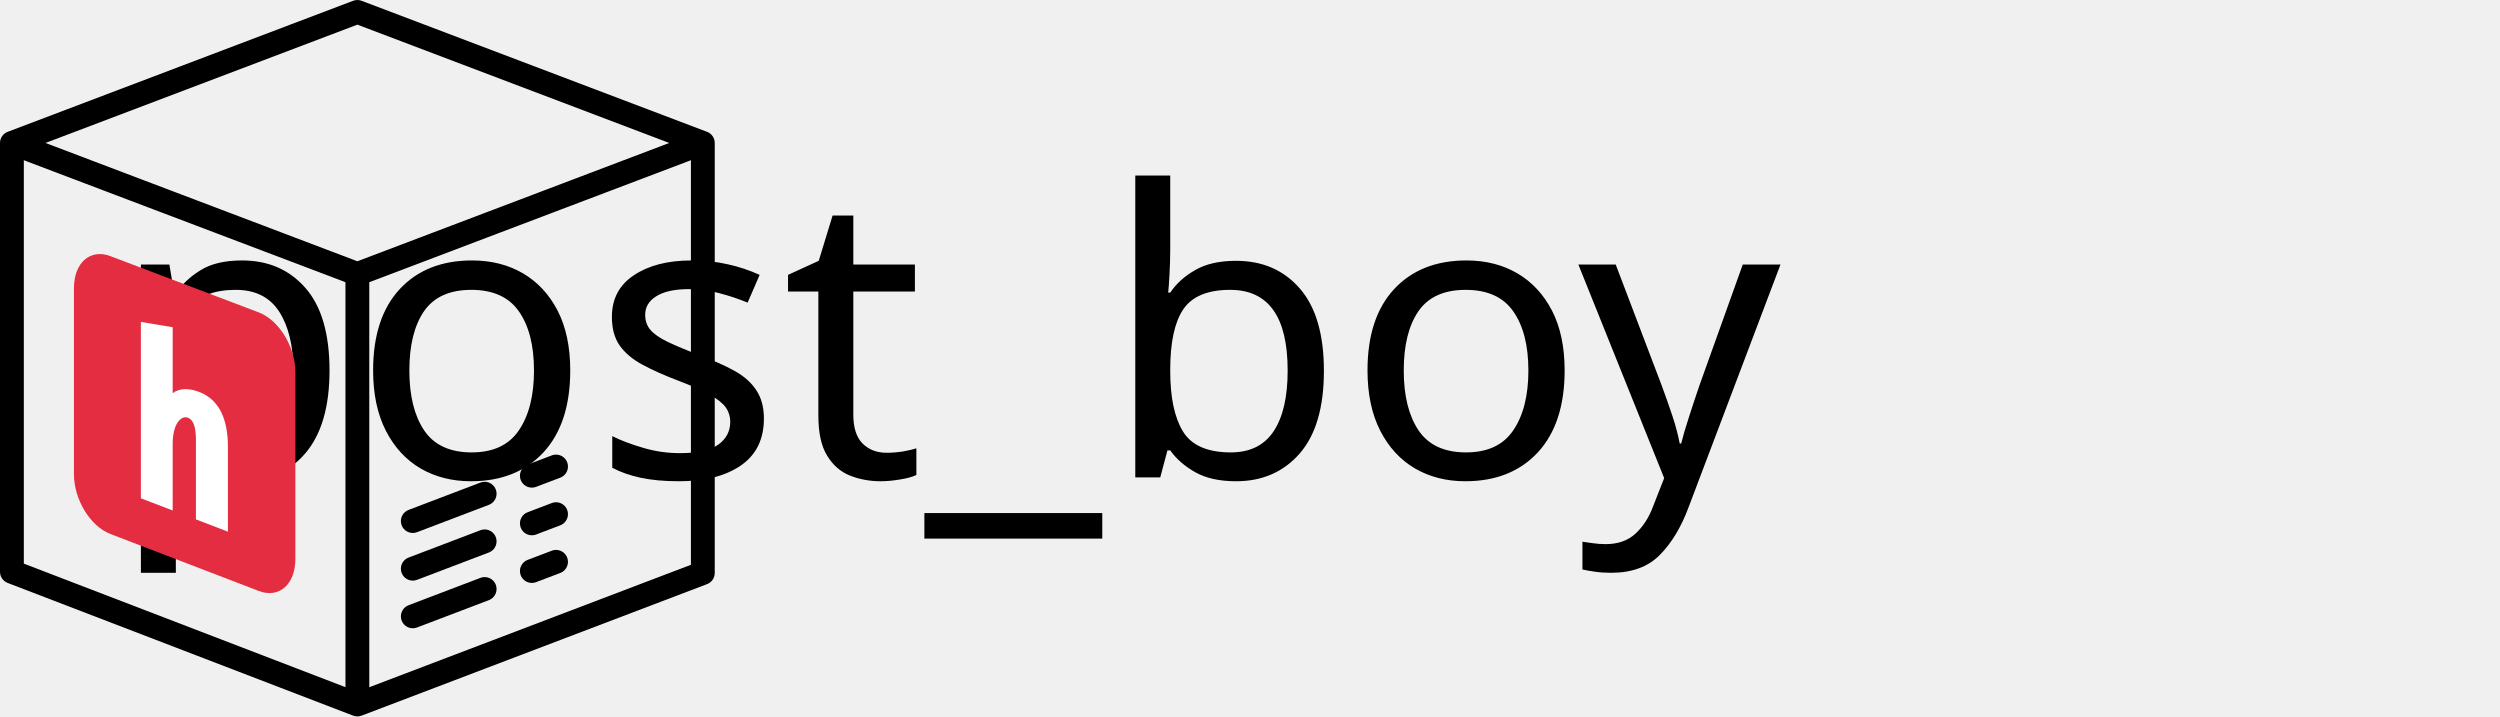
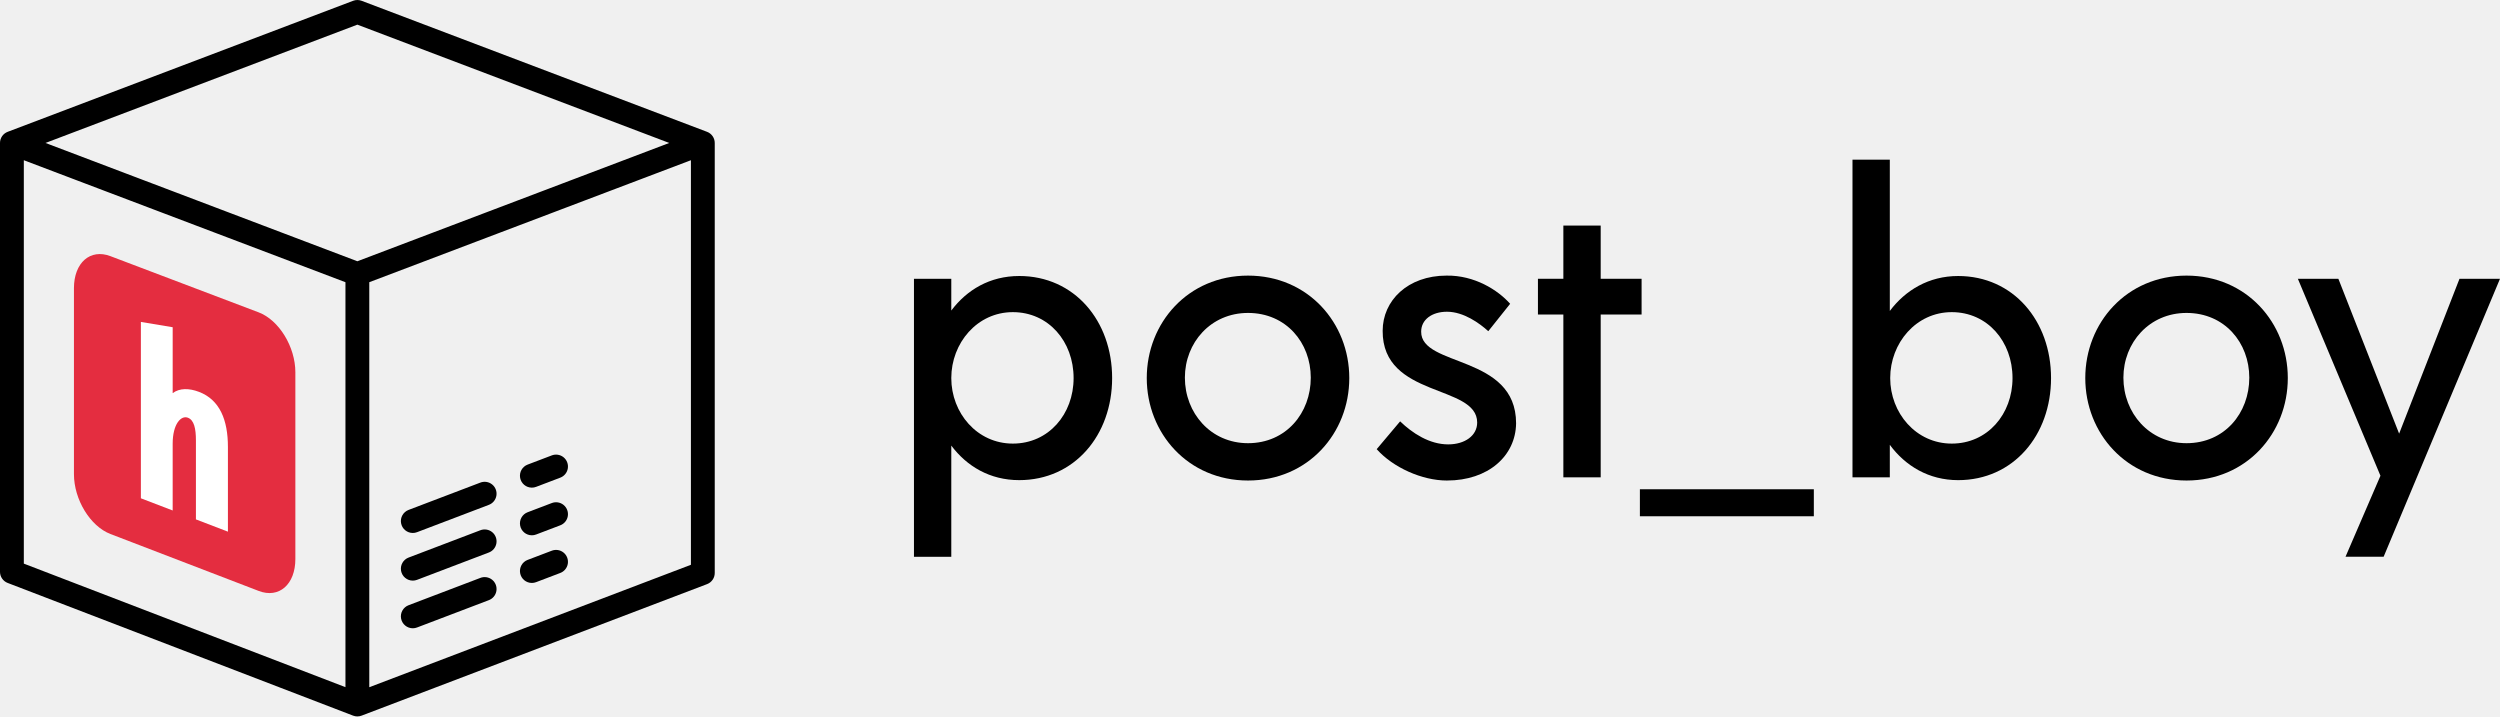
<svg xmlns="http://www.w3.org/2000/svg" id="svg8" version="1.1" viewBox="0 0 211.234 60.533" height="60.533mm" width="211.234mm">
  <defs id="defs2">
    <radialGradient id="rect5418_1_" cx="365.957" cy="1316.628" r="354.331" gradientTransform="matrix(-0.2710656,0,0,0.3090598,-322.2809,-593.834)" gradientUnits="userSpaceOnUse">
      <stop offset="0" style="stop-color:#E42D40" id="stop835" />
      <stop offset="1" style="stop-color:#E42D40" id="stop837" />
    </radialGradient>
  </defs>
  <g id="layer1" transform="translate(432.9624,-119.5161)">
    <g id="g1032" transform="translate(1.797542,2.073093)">
-       <text id="text1194" y="157.776" x="-223.245" style="font-style:normal;font-variant:normal;font-weight:normal;font-stretch:normal;font-size:33.555px;line-height:125%;font-family:Acre;-inkscape-font-specification:Acre;text-align:end;letter-spacing:0px;word-spacing:0px;text-anchor:end;fill:#000000;fill-opacity:1;stroke:none;stroke-width:0.839" xml:space="preserve">
-         <tspan style="font-style:normal;font-variant:normal;font-weight:normal;font-stretch:normal;font-family:Acre;-inkscape-font-specification:Acre;stroke-width:0.839" y="157.776" x="-223.245" id="tspan1192">post_boy</tspan>
-       </text>
+       <g aria-label="post_boy" style="font-style:normal;font-variant:normal;font-weight:normal;font-stretch:normal;font-size:33.555px;line-height:125%;font-family:Acre;-inkscape-font-specification:Acre;text-align:end;letter-spacing:0px;word-spacing:0px;text-anchor:end;fill:#000000;fill-opacity:1;stroke:none;stroke-width:0.839" id="text1194">
+         <path d="m -348.644,140.764 c -2.483,0 -4.429,1.174 -5.738,2.919 v -2.684 h -3.154 v 23.488 h 3.154 v -9.395 c 1.309,1.745 3.255,2.919 5.738,2.919 4.664,0 7.852,-3.792 7.852,-8.624 0,-4.832 -3.188,-8.624 -7.852,-8.624 z m -0.537,14.16 c -3.02,0 -5.201,-2.584 -5.201,-5.537 0,-2.953 2.181,-5.57 5.201,-5.57 3.02,0 5.134,2.483 5.134,5.57 0,3.053 -2.114,5.537 -5.134,5.537 z" style="font-style:normal;font-variant:normal;font-weight:normal;font-stretch:normal;font-family:Acre;-inkscape-font-specification:Acre;stroke-width:0.839" id="path2395" />
+         <path d="m -329.31,158.044 c 5.067,0 8.556,-3.993 8.556,-8.657 0,-4.664 -3.49,-8.657 -8.556,-8.657 -5.067,0 -8.556,3.993 -8.556,8.657 0,4.664 3.49,8.657 8.556,8.657 z m 0,-3.154 c -3.154,0 -5.335,-2.55 -5.335,-5.537 0,-2.953 2.181,-5.469 5.335,-5.469 3.221,0 5.302,2.517 5.302,5.469 0,2.986 -2.08,5.537 -5.302,5.537 z" style="font-style:normal;font-variant:normal;font-weight:normal;font-stretch:normal;font-family:Acre;-inkscape-font-specification:Acre;stroke-width:0.839" id="path2397" />
+         <path d="m -312.499,158.044 c 3.49,0 5.805,-2.08 5.839,-4.832 0,-5.839 -8.053,-4.731 -8.02,-7.751 0,-1.007 0.906,-1.678 2.181,-1.678 1.409,0 2.751,0.973 3.49,1.644 l 1.846,-2.315 c -1.04,-1.174 -3.02,-2.416 -5.369,-2.382 -3.288,0 -5.402,2.114 -5.402,4.664 -0.034,5.704 7.986,4.496 7.986,7.751 0,1.107 -1.04,1.846 -2.45,1.846 -1.577,0 -3.02,-0.94 -4.06,-1.946 l -1.98,2.349 c 1.376,1.544 3.825,2.651 5.939,2.651 z" style="font-style:normal;font-variant:normal;font-weight:normal;font-stretch:normal;font-family:Acre;-inkscape-font-specification:Acre;stroke-width:0.839" id="path2399" />
+         <path d="m -296.056,140.998 h -3.456 v -4.496 h -3.154 v 4.496 h -2.148 v 3.02 h 2.148 v 13.757 h 3.154 v -13.757 h 3.456 z" style="font-style:normal;font-variant:normal;font-weight:normal;font-stretch:normal;font-family:Acre;-inkscape-font-specification:Acre;stroke-width:0.839" id="path2401" />
+         <path d="m -296.2,161.064 h 14.697 v -2.282 h -14.697 z" style="font-style:normal;font-variant:normal;font-weight:normal;font-stretch:normal;font-family:Acre;-inkscape-font-specification:Acre;stroke-width:0.839" id="path2403" />
+         <path d="m -269.312,140.764 c -2.483,0 -4.463,1.208 -5.771,2.953 v -12.784 h -3.154 v 26.844 h 3.154 v -2.751 c 1.309,1.778 3.288,2.986 5.771,2.986 4.664,0 7.852,-3.792 7.852,-8.624 0,-4.832 -3.188,-8.624 -7.852,-8.624 z m -0.537,14.16 c -3.02,0 -5.201,-2.584 -5.201,-5.537 0,-2.953 2.181,-5.57 5.201,-5.57 3.02,0 5.134,2.483 5.134,5.57 0,3.053 -2.114,5.537 -5.134,5.537 z" style="font-style:normal;font-variant:normal;font-weight:normal;font-stretch:normal;font-family:Acre;-inkscape-font-specification:Acre;stroke-width:0.839" id="path2405" />
+         <path d="m -250.011,158.044 c 5.067,0 8.556,-3.993 8.556,-8.657 0,-4.664 -3.49,-8.657 -8.556,-8.657 -5.067,0 -8.556,3.993 -8.556,8.657 0,4.664 3.49,8.657 8.556,8.657 z m 0,-3.154 c -3.154,0 -5.335,-2.55 -5.335,-5.537 0,-2.953 2.181,-5.469 5.335,-5.469 3.221,0 5.302,2.517 5.302,5.469 0,2.986 -2.08,5.537 -5.302,5.537 z" style="font-style:normal;font-variant:normal;font-weight:normal;font-stretch:normal;font-family:Acre;-inkscape-font-specification:Acre;stroke-width:0.839" id="path2407" />
+         <path d="m -226.949,140.998 -5.1,13.086 -5.134,-13.086 h -3.423 l 6.979,16.643 -2.953,6.845 h 3.221 l 9.832,-23.488 z" style="font-style:normal;font-variant:normal;font-weight:normal;font-stretch:normal;font-family:Acre;-inkscape-font-specification:Acre;stroke-width:0.839" id="path2409" />
+       </g>
      <g transform="matrix(2.496509,0,0,2.496509,590.8077,-211.6122)" id="g1015">
        <g id="g896">
          <path id="rect5418" d="m -407.064,-140.475 c 0,0 5.018,-1.903 5.018,-1.903 0.688,-0.261 1.242,-1.166 1.242,-2.029 0,0 0,-6.318 0,-6.318 0,-0.863 -0.554,-1.346 -1.242,-1.081 0,0 -5.018,1.927 -5.018,1.927 -0.684,0.263 -1.234,1.166 -1.234,2.026 0,0 0,6.294 0,6.294 0,0.86 0.55,1.344 1.234,1.084 0,0 0,0 0,0" style="fill:url(#rect5418_1_);stroke-width:0.265" transform="scale(1,-1)" />
          <g transform="matrix(0.2645833,0,0,-0.2645833,-469.8986,408.7814)" id="text5436">
            <path style="fill:#ffffff" id="path3866" class="st1" d="m 245.45,1004.977 c 0,0 -4.067,0.679 -4.067,0.679 0,0 0,-22.561 0,-22.561 0,0 4.067,-1.559 4.067,-1.559 0,0 0,8.54 0,8.54 0,2.513 1.062,3.665 1.947,3.327 0.797,-0.304 1.027,-1.393 1.027,-2.906 0,0 0,-10.101 0,-10.101 0,0 4.093,-1.569 4.093,-1.569 0,0 0,10.841 0,10.841 0,3.428 -1.028,6.024 -3.703,7.043 -1.257,0.479 -2.479,0.5 -3.363,-0.164 0,0 0,8.429 0,8.429" />
          </g>
        </g>
        <g data-name="Package" id="Package-2" transform="matrix(0.4031746,0,0,0.4031746,-411.7407,131.2004)">
          <path id="path4274" d="m 61.685,12.568 -29,-11 c -0.228,-0.087 -0.48,-0.087 -0.708,0 L 2.977,12.568 c -0.389,0.147 -0.646,0.519 -0.646,0.935 v 36 c -1.153e-4,0.414 0.255,0.786 0.642,0.934 l 29,11.14 c 0.23,0.088 0.483,0.088 0.713,0 l 29,-11.04 c 0.388,-0.147 0.645,-0.519 0.645,-0.934 v -36.1 c -1.02e-4,-0.416 -0.257,-0.788 -0.646,-0.935 z m -29.354,-8.996 26.181,9.931 -26.181,9.931 -7.953,-3.017 c -25.82,-9.795 1.501,0.569 -10.274,-3.897 l -7.954,-3.017 z m -17,15.552 5,1.9 z m 1.592,-1.535 c -12.206,-4.629 23.327,8.848 4.635,1.758 z m -12.592,-2.637 c 0,0 6,2.276 9,3.414 3,1.138 6,2.275 9,3.413 3,1.138 9,3.414 9,3.414 v 33.994 l -27,-10.371 z m 29,44.24 v -34 l 27,-10.24 v 33.962 z" />
          <path id="path4276" d="m 42.643,50.019 -6.014,2.289 a 1,1 0 0 0 0.355,1.935 0.988,0.988 0 0 0 0.356,-0.066 l 6.014,-2.289 a 1,1 0 1 0 -0.711,-1.869 z" />
          <path id="path4278" d="m 48.637,47.737 -2.013,0.766 a 1,1 0 0 0 0.355,1.935 0.988,0.988 0 0 0 0.356,-0.066 l 2.013,-0.766 a 1,1 0 1 0 -0.711,-1.869 z" />
          <path id="path4280" d="m 42.643,46.019 -6.014,2.289 a 1,1 0 0 0 0.355,1.935 0.988,0.988 0 0 0 0.356,-0.066 l 6.014,-2.289 a 1,1 0 1 0 -0.711,-1.869 z" />
          <path id="path4282" d="m 48.637,43.737 -2.013,0.766 a 1,1 0 0 0 0.355,1.935 0.988,0.988 0 0 0 0.356,-0.066 l 2.013,-0.766 a 1,1 0 1 0 -0.711,-1.869 z" />
          <path id="path4284" d="m 42.643,42.019 -6.014,2.289 a 1,1 0 0 0 0.355,1.935 0.988,0.988 0 0 0 0.356,-0.066 l 6.014,-2.289 a 1,1 0 1 0 -0.711,-1.869 z" />
          <path id="path4286" d="m 48.637,39.737 -2.013,0.766 a 1,1 0 0 0 0.355,1.935 0.988,0.988 0 0 0 0.356,-0.066 l 2.013,-0.766 a 1,1 0 1 0 -0.711,-1.869 z" />
        </g>
      </g>
    </g>
  </g>
  <style id="style832" type="text/css">
	.st0{fill:url(#rect5418_1_);}
	.st1{fill:#FFFFFF;}
</style>
</svg>
